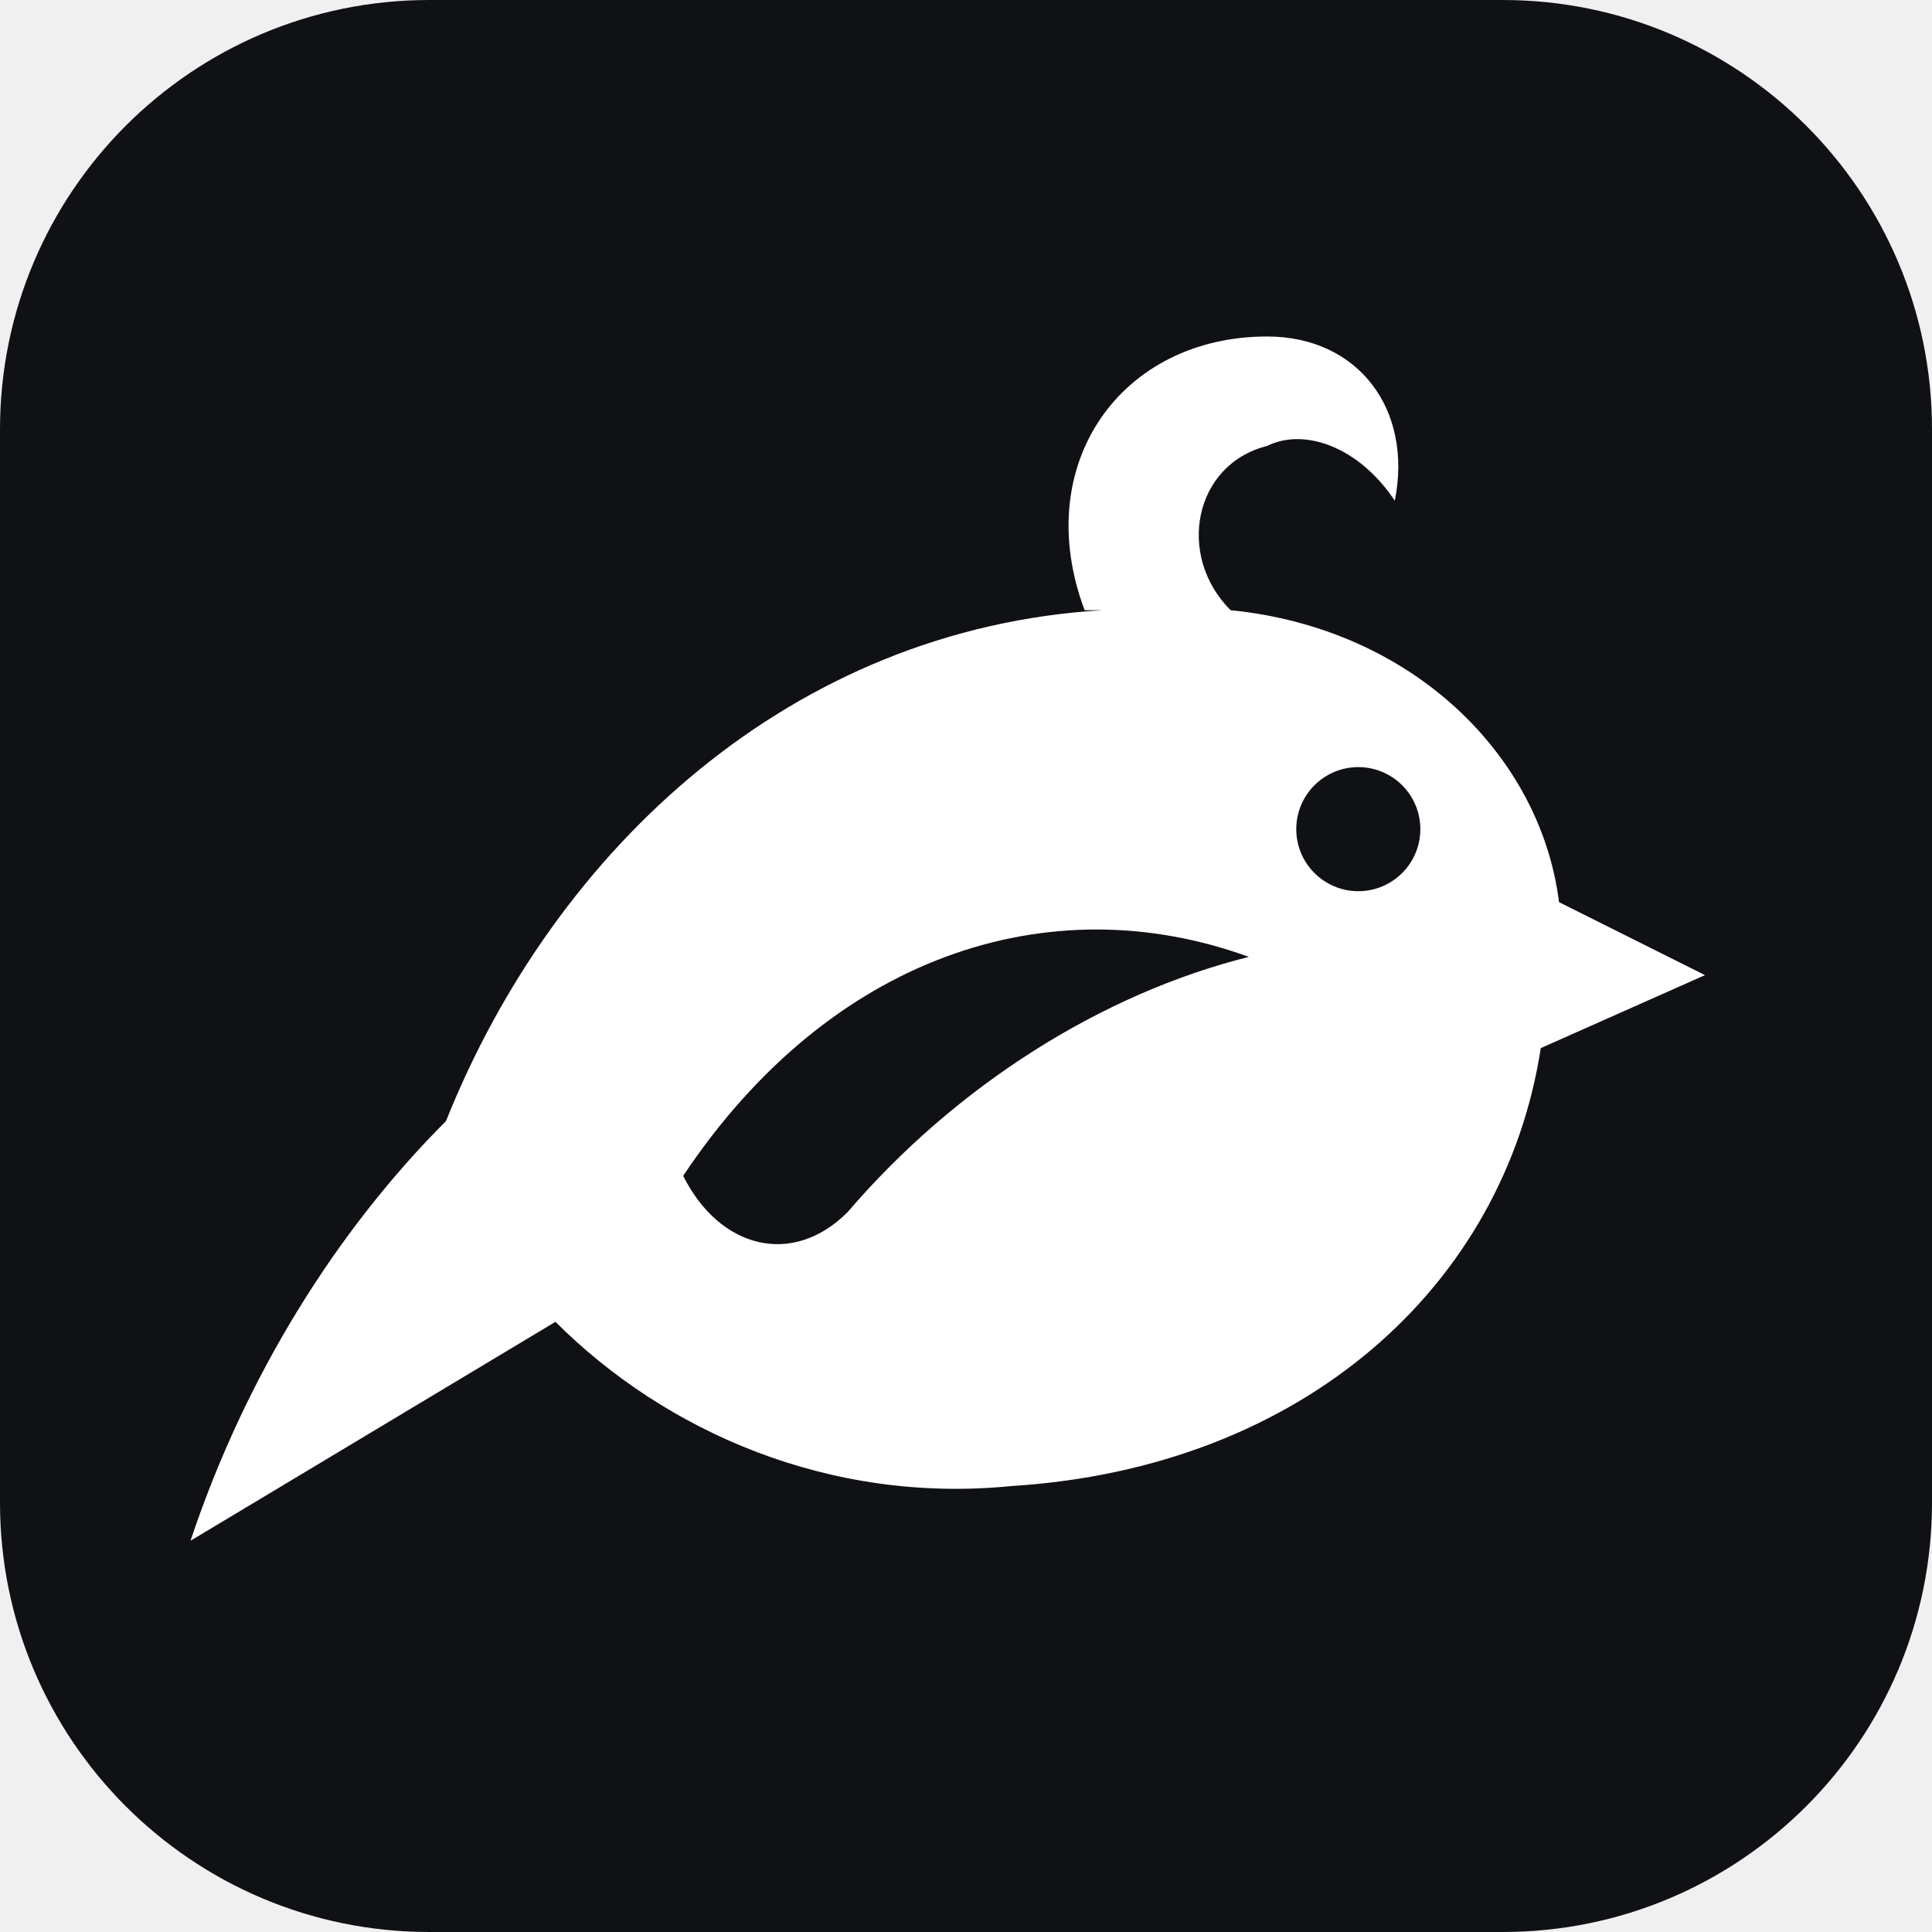
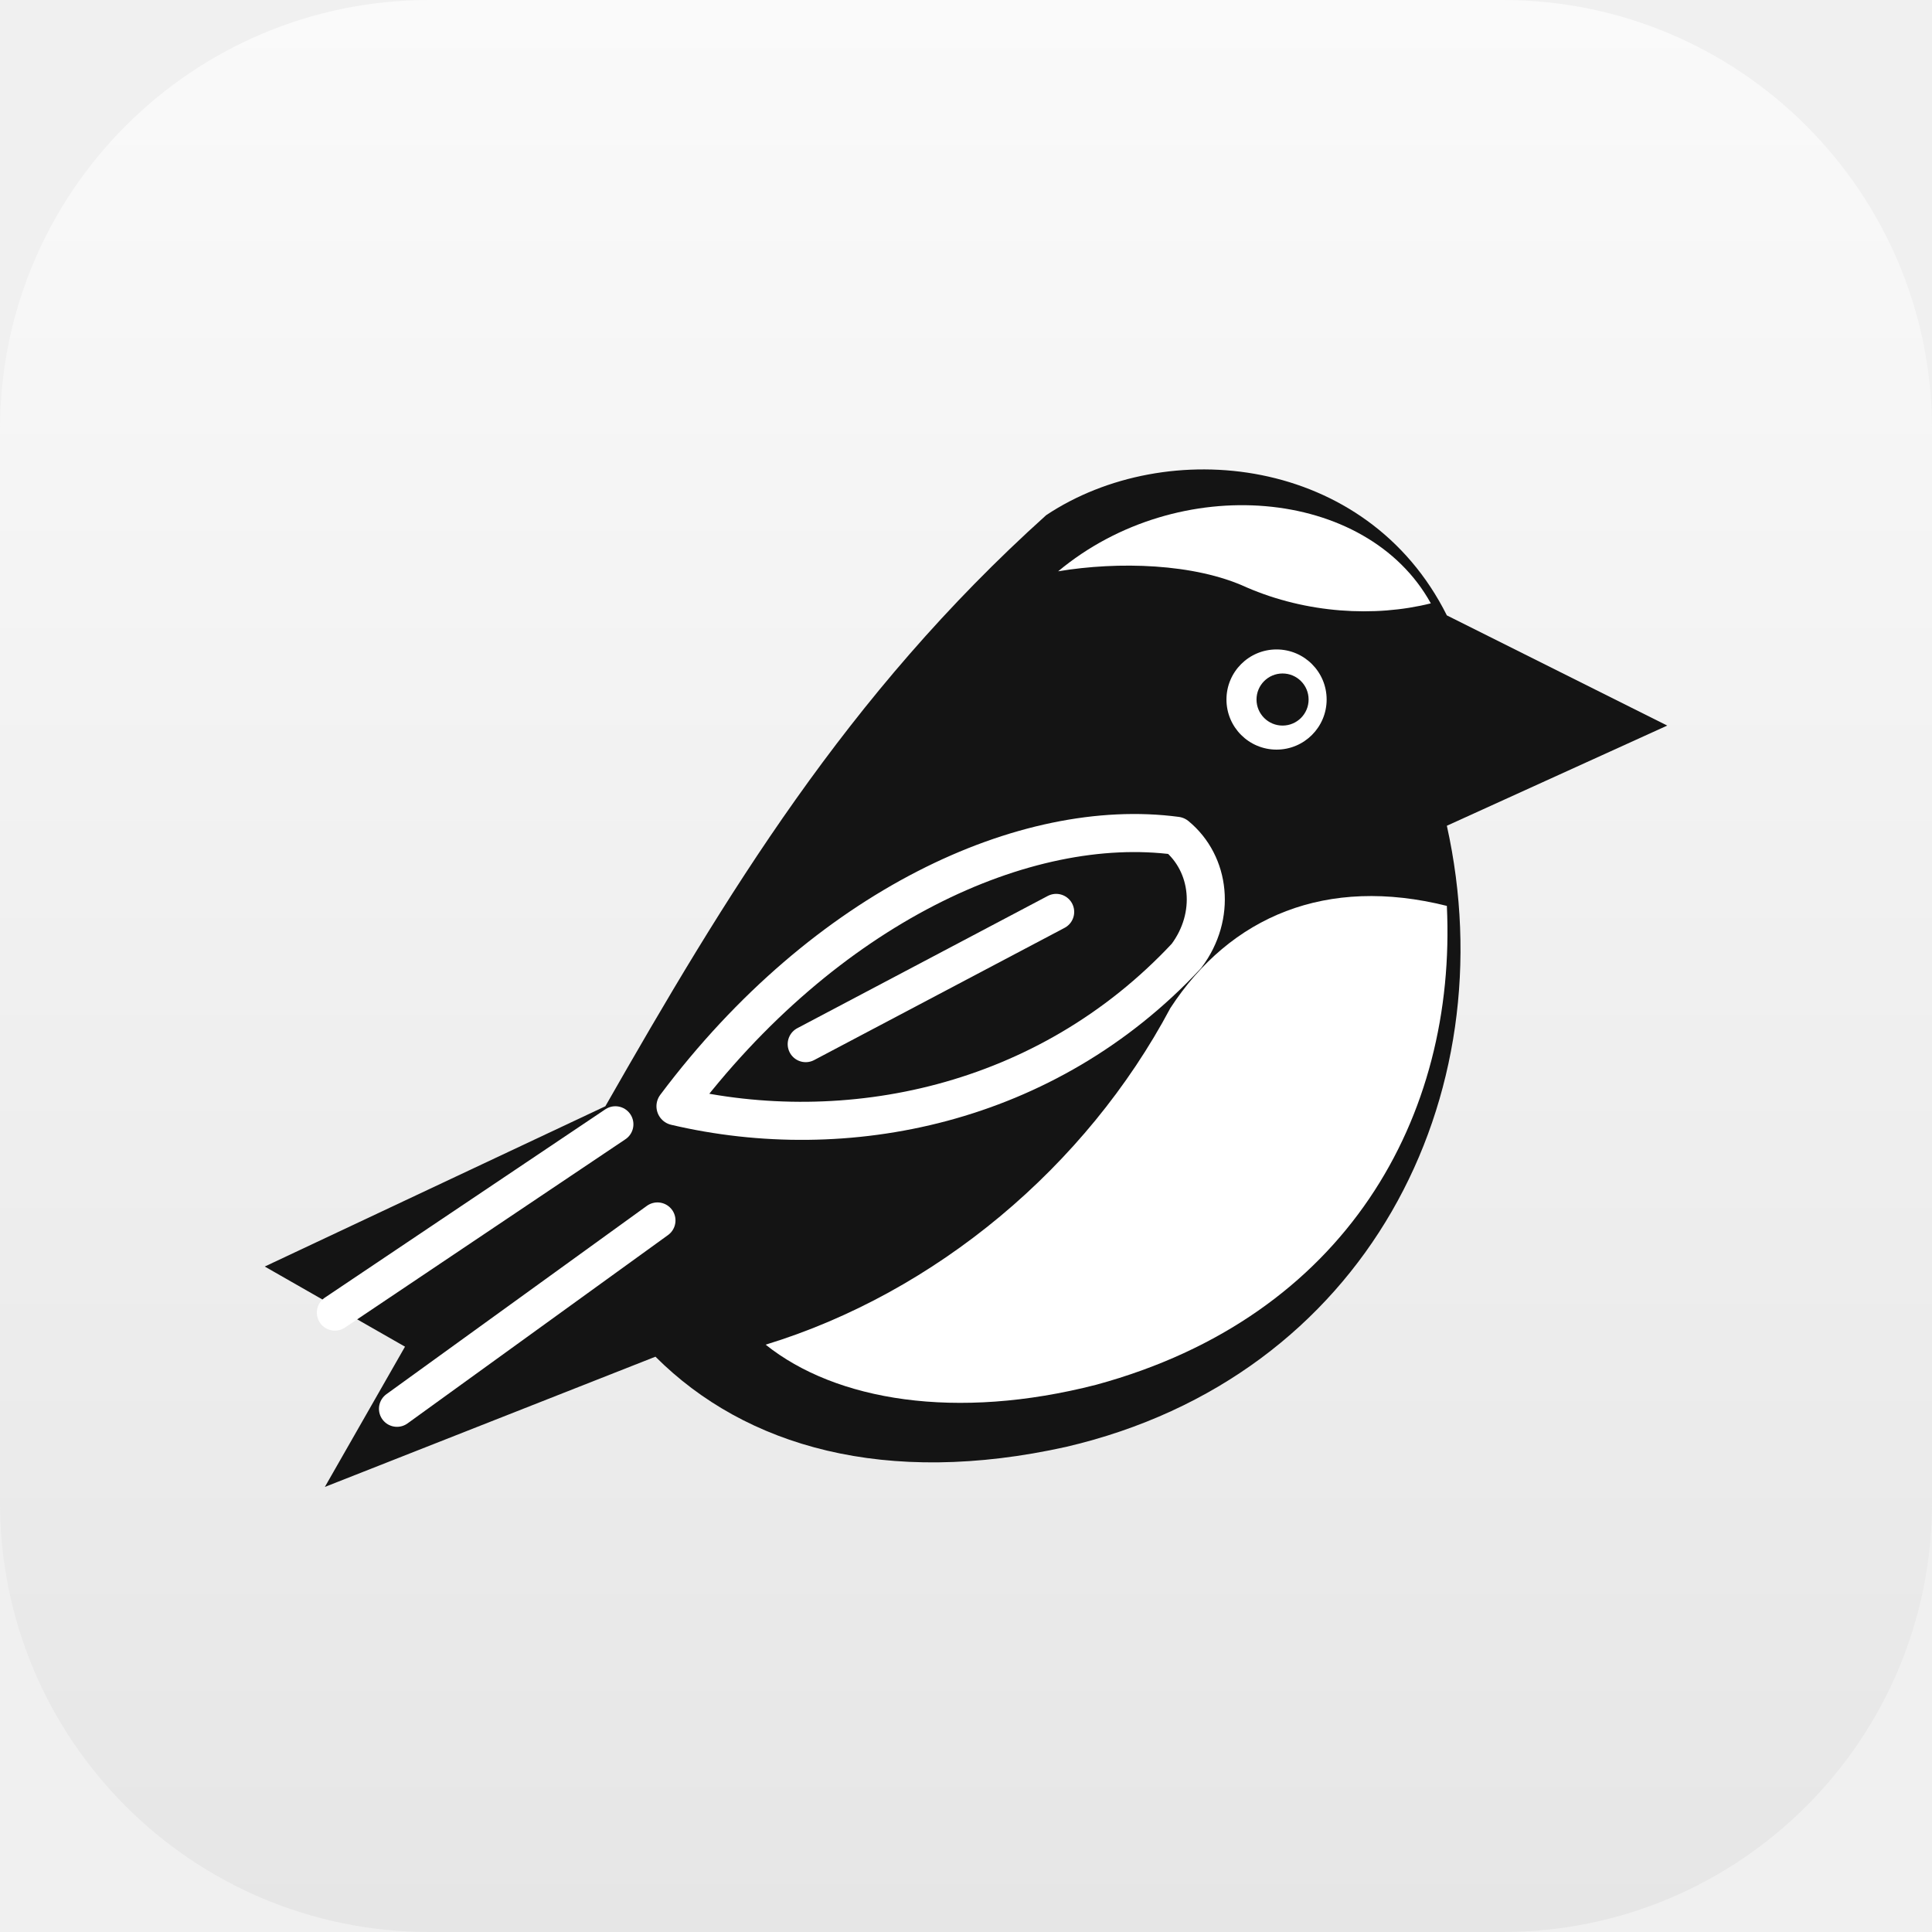
<svg xmlns="http://www.w3.org/2000/svg" viewBox="0 0 108 108">
-   <rect width="108" height="108" rx="24" fill="#0F1115" />
-   <g transform="translate(54 54) scale(1.02) translate(-58.5 -52.5)">
-     <path fill-rule="evenodd" fill="#FFFFFF" d="M65 33C62 25 67 18 75 18C80 18 83 22 82 27C80 24 77 23 75 24C71 25 70 30 73 33C83 34 90 41 91 49L99 53L90 57C88 70 77 80 61 81C51 82 42 78 36 72L16 84C19 75 24 67 30 61C36 46 49 34 66 33ZM43 64C51 52 63 48 74 52C66 54 58 59 52 66C49 69 45 68 43 64ZM76.6 45A3.4 3.4 0 1 1 83.4 45A3.4 3.4 0 1 1 76.6 45Z" />
+   <defs>
+     <linearGradient id="tile" x1="0" y1="0" x2="0" y2="108" gradientUnits="userSpaceOnUse">
+       <stop offset="0" stop-color="#FAFAFA" />
+       <stop offset="1" stop-color="#E6E6E6" />
+     </linearGradient>
+   </defs>
+   <rect width="108" height="108" rx="24" fill="url(#tile)" />
+   <g transform="translate(54 54) scale(1.12) translate(-56 -53.5)">
+     <path d="M60 31C66 27 76 28 80 36L91 41.5L80 46.5C83 60 76 74 61 77.5C52 79.5 45 77.5 40.5 73L24 79.5L28 72.5L21 68.5L38 60.5C44 50 50 40 60 31Z" fill="#141414" />
+     <path d="M80 50.5C80.5 61 75 71 62.5 74.4C55.5 76.2 49.5 75.2 46 72.4C54.5 69.8 62 63.5 66.2 55.6C69.2 51 74 49 80 50.5Z" fill="#FFFFFF" />
+     <path d="M79.2 35.4C76 29.6 66.6 28.8 60.6 33.8C63.6 33.3 67.4 33.4 70 34.6C73 35.9 76.4 36.1 79.2 35.4Z" fill="#FFFFFF" />
+     <path d="M66.5 47C59 46 49 50.5 41.5 60.5C50 62.5 60 60.5 67 53C68.5 51 68.2 48.4 66.5 47Z" fill="#141414" stroke="#FFFFFF" stroke-width="1.9" stroke-linejoin="round" />
+     <g stroke="#FFFFFF" stroke-width="1.8" stroke-linecap="round" fill="none">
+       <path d="M48 57.4L60.5 50.8" />
+       <path d="M38.5 61.4L24.5 70.8" />
+       <path d="M40.6 66.2L27.6 75.6" />
+     </g>
+     <circle cx="71.5" cy="40.2" r="2.5" fill="#FFFFFF" />
+     <circle cx="71.8" cy="40.2" r="1.3" fill="#141414" />
  </g>
</svg>
